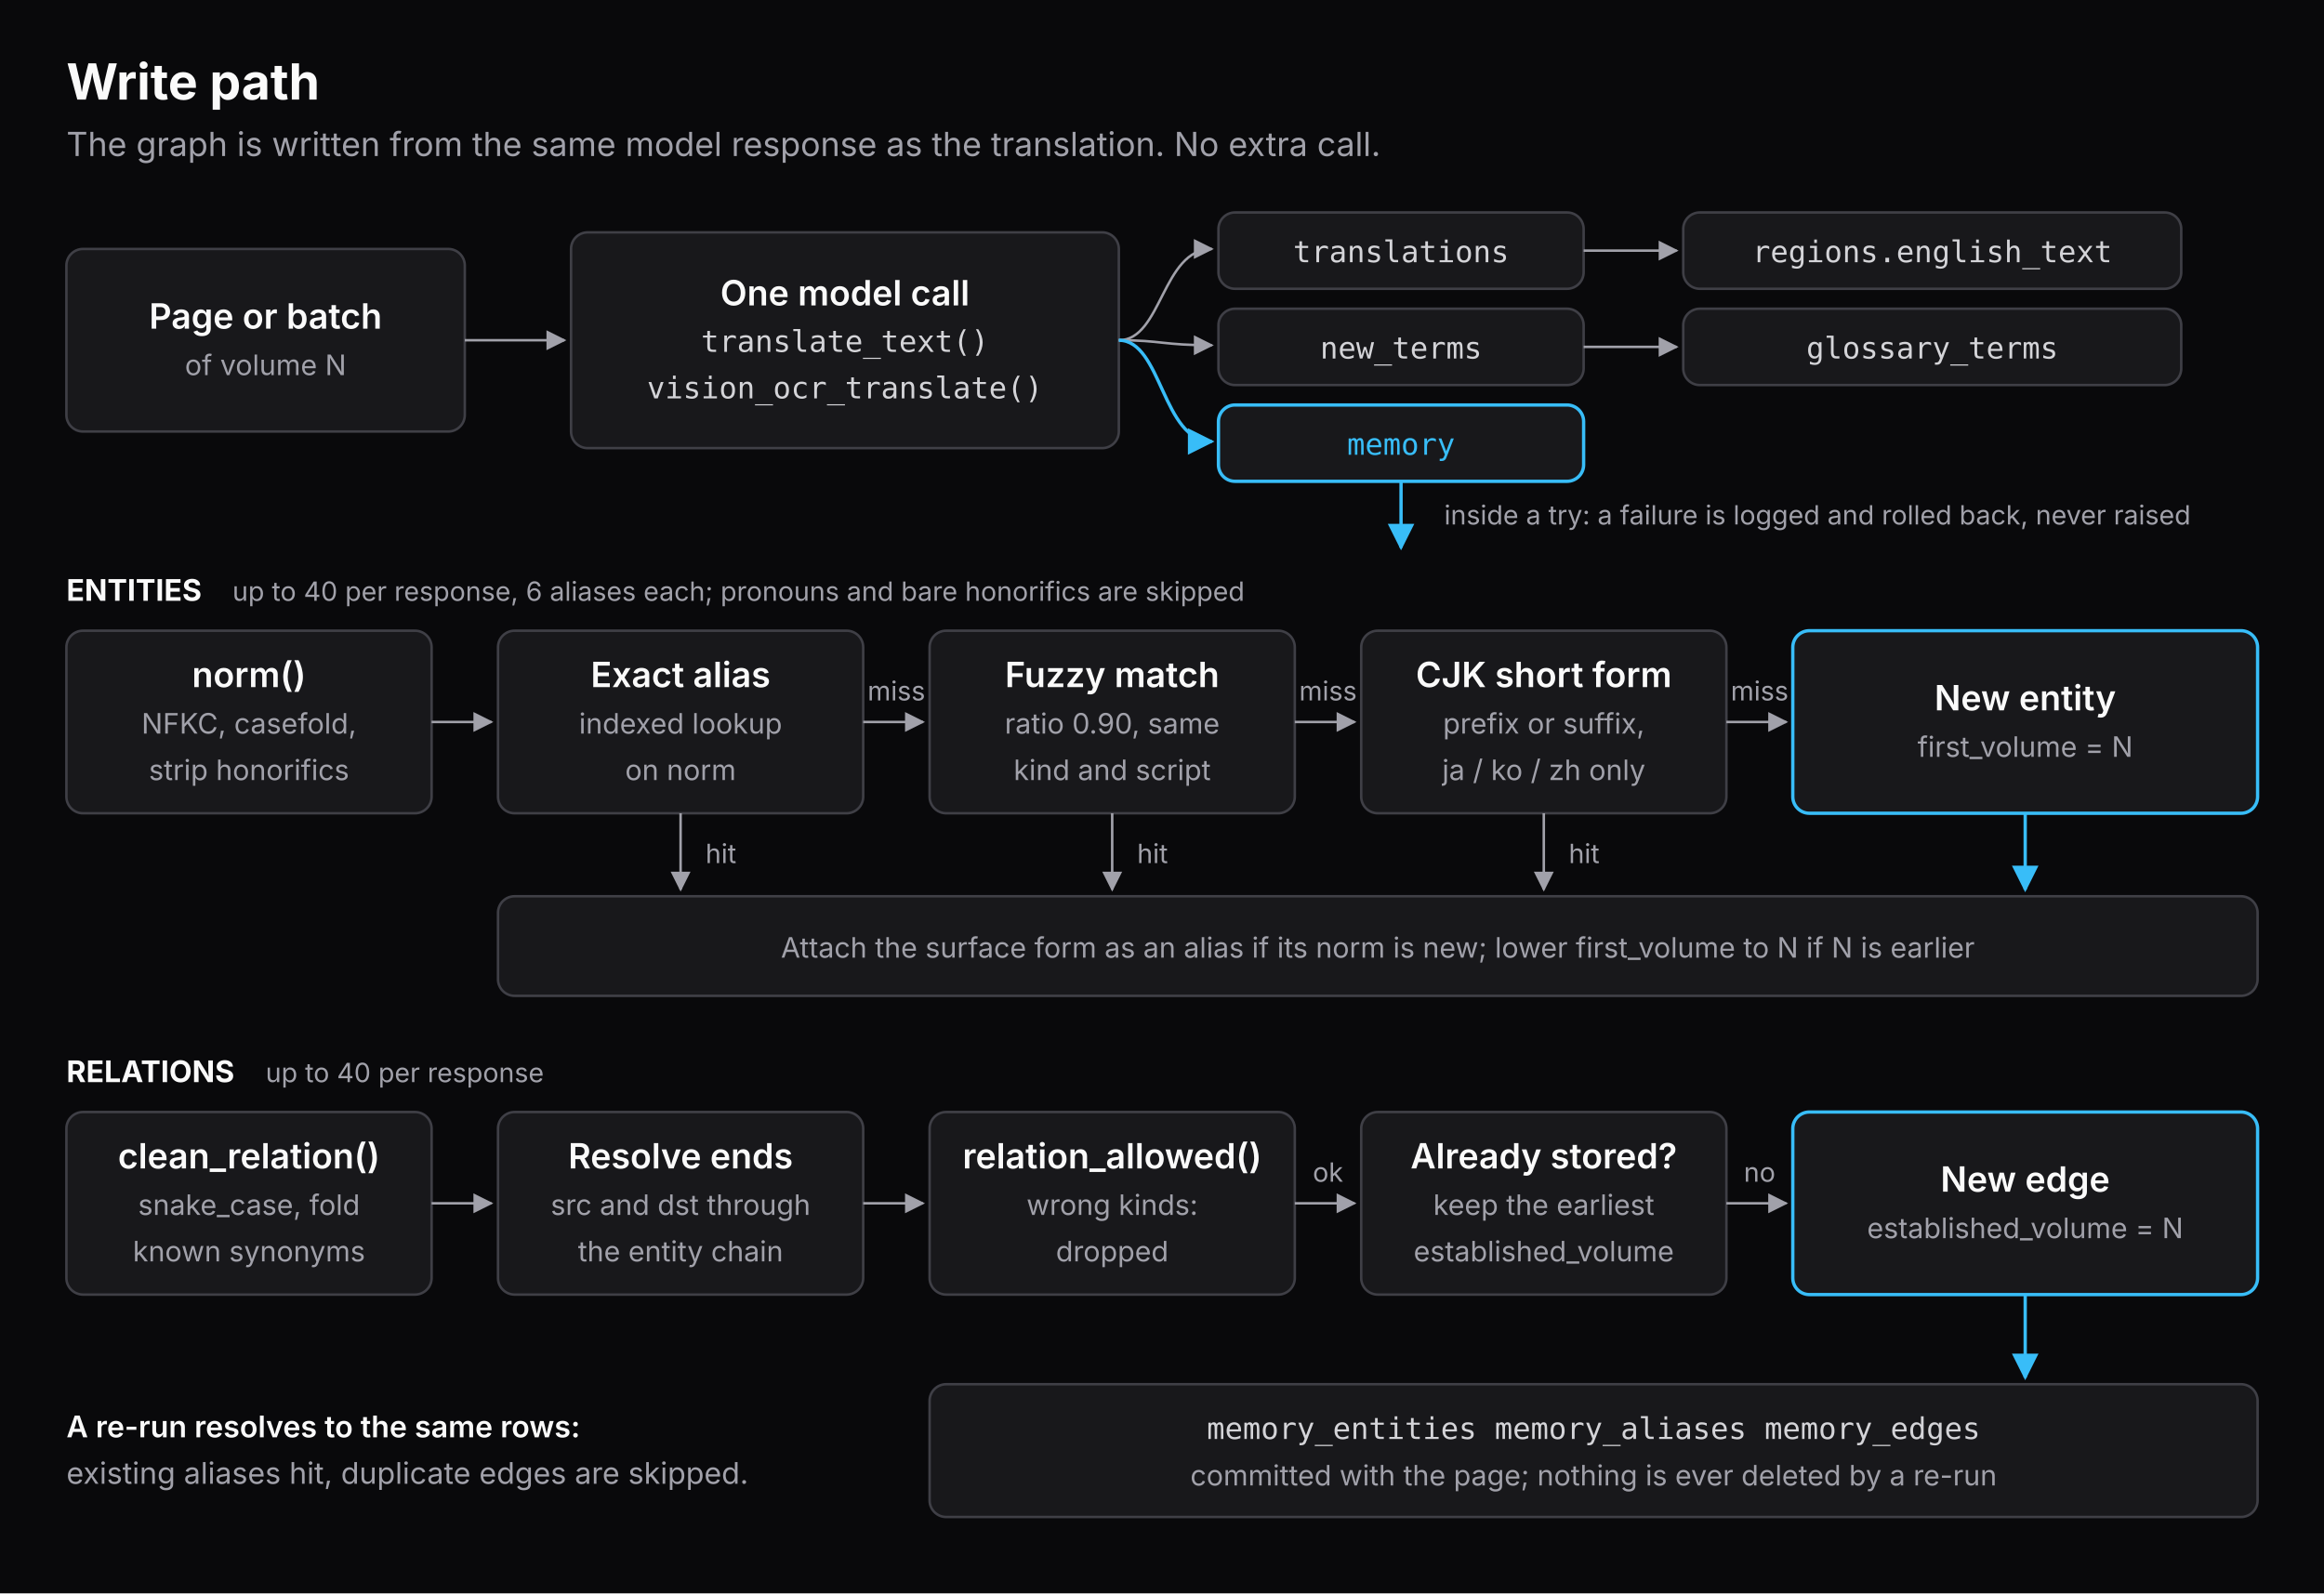
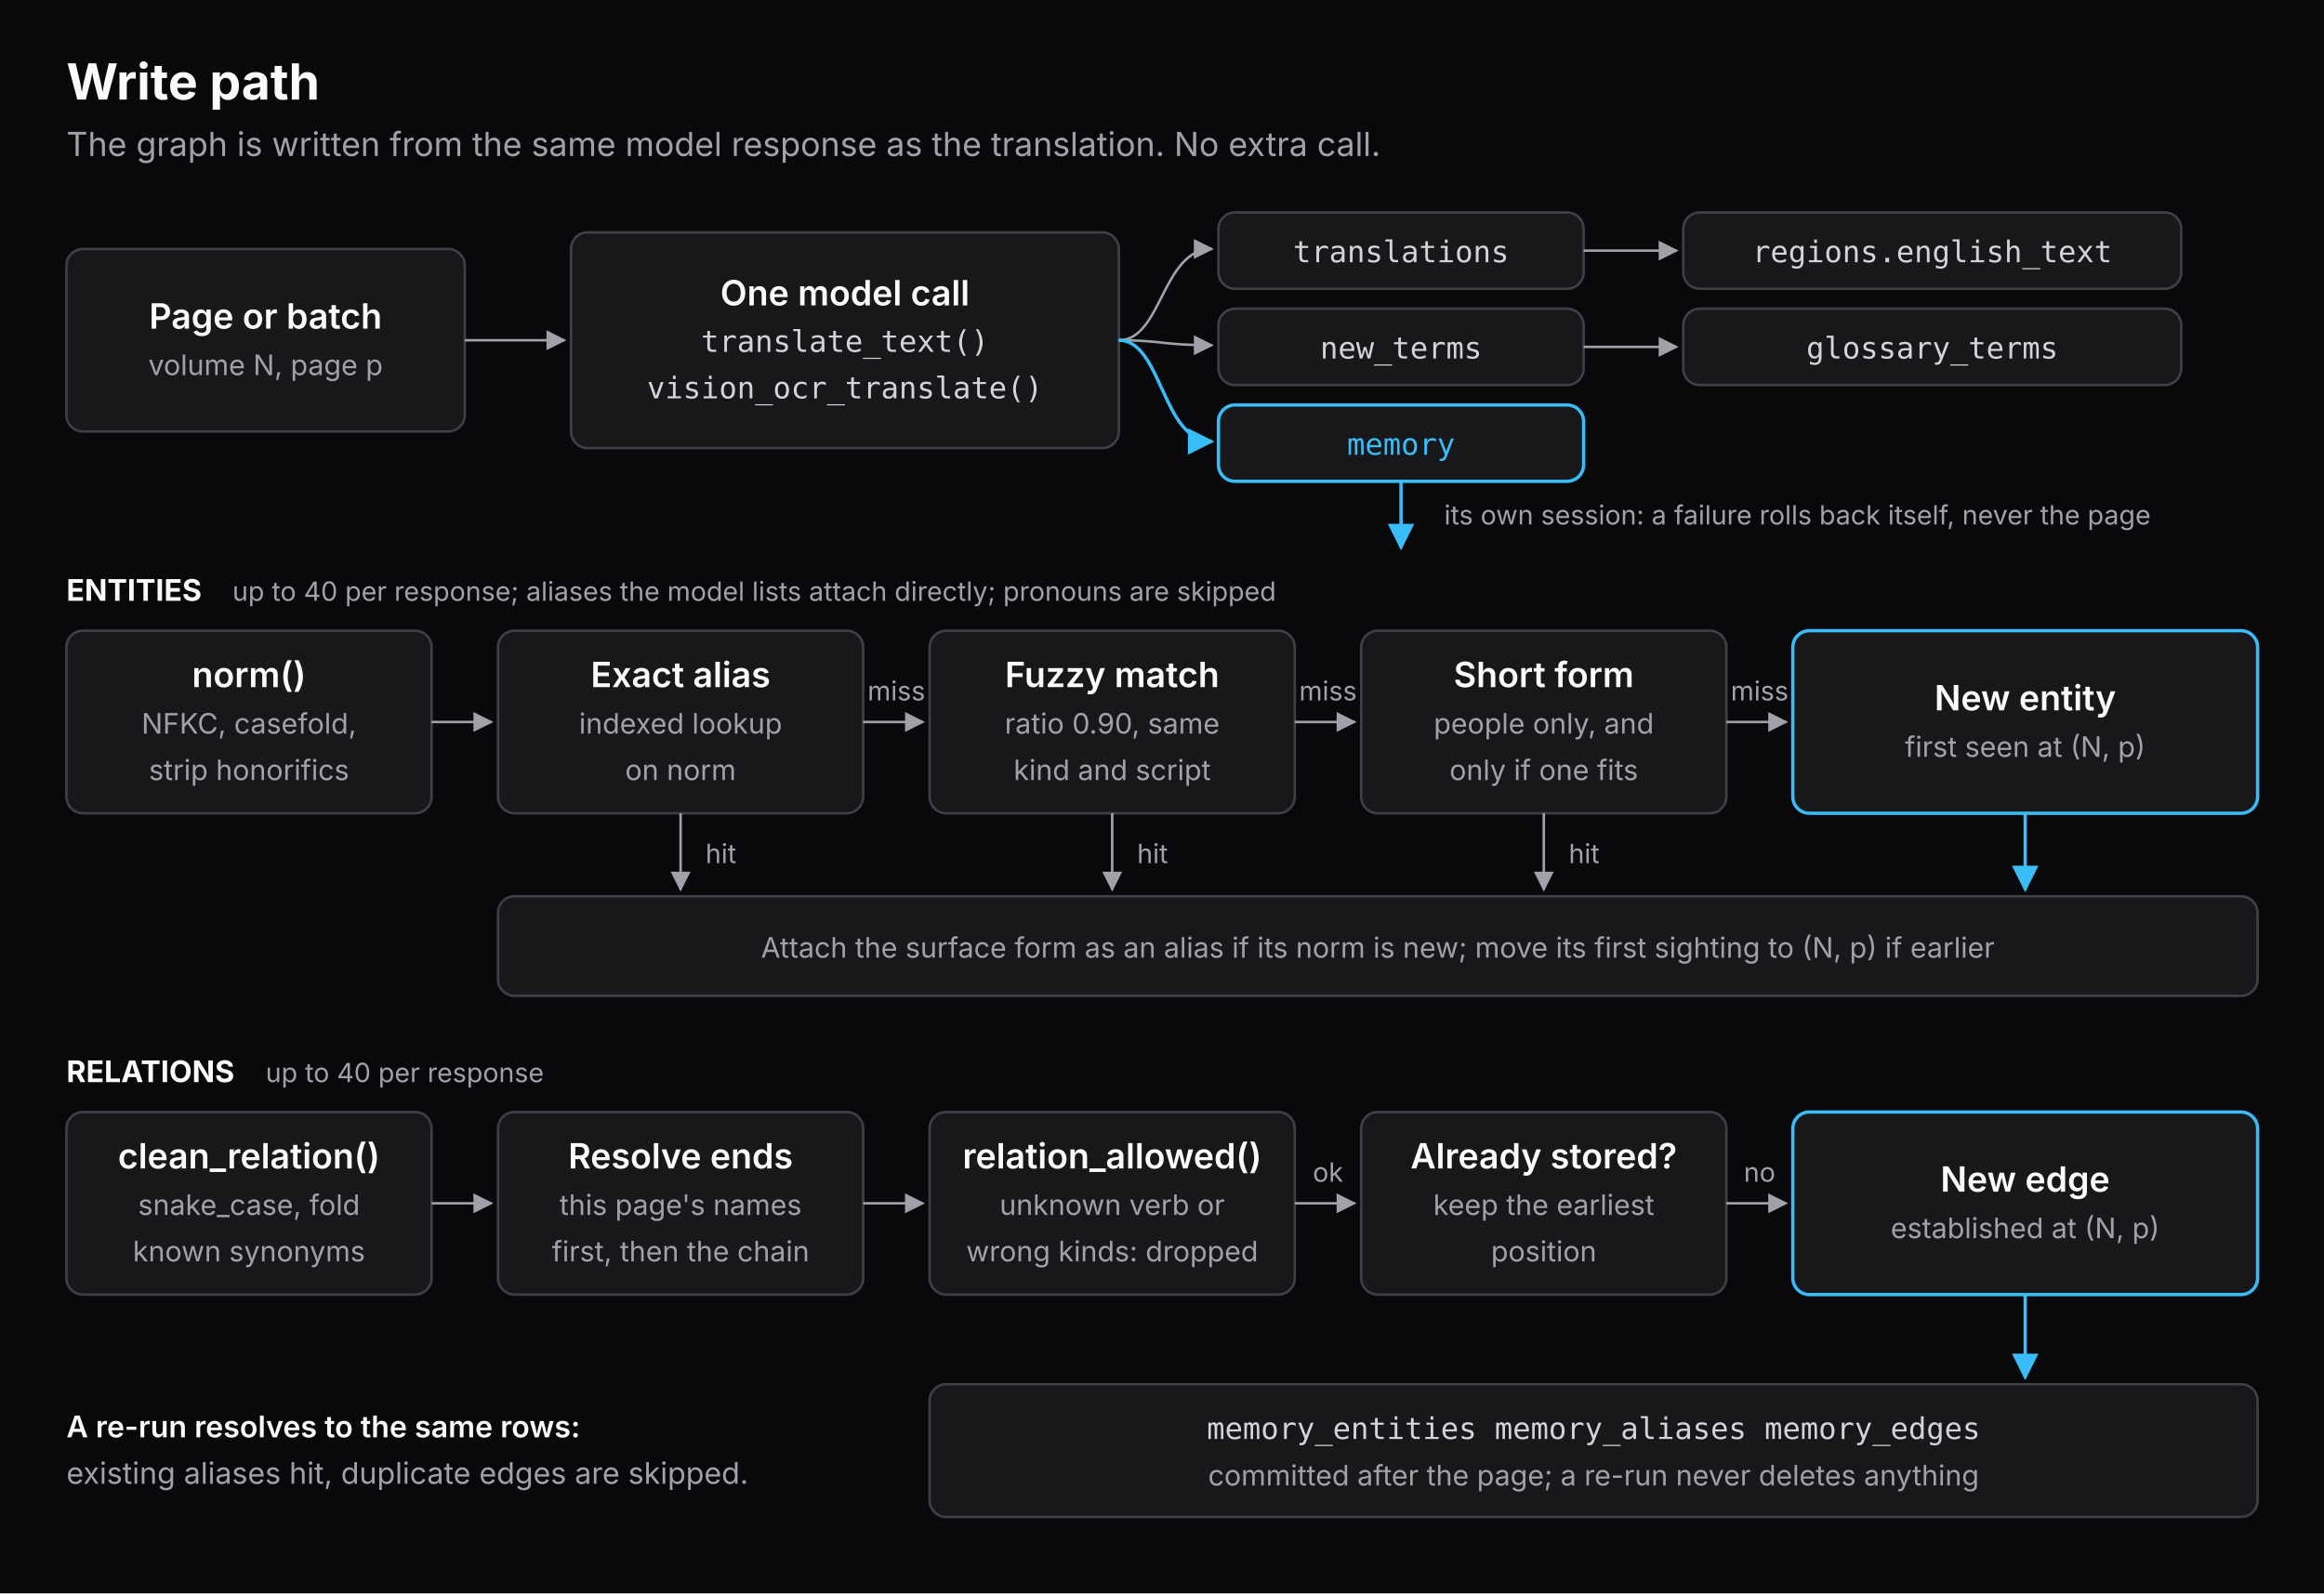
<svg xmlns="http://www.w3.org/2000/svg" width="1400" height="960" viewBox="0 0 1400 960" font-family="ui-sans-serif, system-ui, -apple-system, 'Segoe UI', 'Noto Sans JP', 'Yu Gothic', Meiryo, sans-serif">
  <defs>
    <marker id="arr" viewBox="0 0 10 10" refX="9" refY="5" markerWidth="8" markerHeight="8" orient="auto-start-reverse">
      <path d="M0,0 L10,5 L0,10 z" fill="#a1a1aa" />
    </marker>
    <marker id="arrA" viewBox="0 0 10 10" refX="9" refY="5" markerWidth="8" markerHeight="8" orient="auto-start-reverse">
      <path d="M0,0 L10,5 L0,10 z" fill="#38bdf8" />
    </marker>
  </defs>
  <rect width="1400" height="960" fill="#09090b" />
  <text x="40" y="60" fill="#fafafa" font-size="30" font-weight="700">Write path</text>
  <text x="40" y="94" fill="#a1a1aa" font-size="20">The graph is written from the same model response as the translation. No extra call.</text>
  <rect x="40" y="150" width="240" height="110" rx="10" fill="#18181b" stroke="#3f3f46" stroke-width="1.5" />
  <text x="160.0" y="198.0" text-anchor="middle" fill="#fafafa" font-size="21" font-weight="600">Page or batch</text>
-   <text x="160.0" y="226.0" text-anchor="middle" fill="#a1a1aa" font-size="17">of volume N</text>
+   <text x="160.0" y="226.0" text-anchor="middle" fill="#a1a1aa" font-size="17">volume N, page p</text>
  <path d="M280,205 H340" fill="none" stroke="#a1a1aa" stroke-width="1.5" marker-end="url(#arr)" />
  <rect x="344" y="140" width="330" height="130" rx="10" fill="#18181b" stroke="#3f3f46" stroke-width="1.5" />
  <text x="509.0" y="184.0" text-anchor="middle" fill="#fafafa" font-size="21" font-weight="600">One model call</text>
  <text x="509.0" y="212.0" text-anchor="middle" fill="#d4d4d8" font-size="18" font-family="Consolas, 'Cascadia Mono', ui-monospace, monospace">translate_text()</text>
  <text x="509.0" y="240.0" text-anchor="middle" fill="#d4d4d8" font-size="18" font-family="Consolas, 'Cascadia Mono', ui-monospace, monospace">vision_ocr_translate()</text>
  <path d="M674,205 C700,205 700,150 730,150" fill="none" stroke="#a1a1aa" stroke-width="1.5" marker-end="url(#arr)" />
  <rect x="734" y="128" width="220" height="46" rx="10" fill="#18181b" stroke="#3f3f46" stroke-width="1.5" />
  <text x="844.0" y="158.0" text-anchor="middle" fill="#d4d4d8" font-size="18" font-family="Consolas, 'Cascadia Mono', ui-monospace, monospace">translations</text>
  <path d="M954,151 H1010" fill="none" stroke="#a1a1aa" stroke-width="1.5" marker-end="url(#arr)" />
  <rect x="1014" y="128" width="300" height="46" rx="10" fill="#18181b" stroke="#3f3f46" stroke-width="1.5" />
  <text x="1164.0" y="158.0" text-anchor="middle" fill="#d4d4d8" font-size="18" font-family="Consolas, 'Cascadia Mono', ui-monospace, monospace">regions.english_text</text>
  <path d="M674,205 C700,205 700,208 730,208" fill="none" stroke="#a1a1aa" stroke-width="1.5" marker-end="url(#arr)" />
  <rect x="734" y="186" width="220" height="46" rx="10" fill="#18181b" stroke="#3f3f46" stroke-width="1.5" />
  <text x="844.0" y="216.0" text-anchor="middle" fill="#d4d4d8" font-size="18" font-family="Consolas, 'Cascadia Mono', ui-monospace, monospace">new_terms</text>
  <path d="M954,209 H1010" fill="none" stroke="#a1a1aa" stroke-width="1.5" marker-end="url(#arr)" />
  <rect x="1014" y="186" width="300" height="46" rx="10" fill="#18181b" stroke="#3f3f46" stroke-width="1.5" />
  <text x="1164.0" y="216.0" text-anchor="middle" fill="#d4d4d8" font-size="18" font-family="Consolas, 'Cascadia Mono', ui-monospace, monospace">glossary_terms</text>
  <path d="M674,205 C700,205 700,266 730,266" fill="none" stroke="#38bdf8" stroke-width="2" marker-end="url(#arrA)" />
  <rect x="734" y="244" width="220" height="46" rx="10" fill="#18181b" stroke="#38bdf8" stroke-width="2" />
  <text x="844.0" y="274.0" text-anchor="middle" fill="#38bdf8" font-size="18" font-family="Consolas, 'Cascadia Mono', ui-monospace, monospace">memory</text>
  <path d="M844,290 V330" fill="none" stroke="#38bdf8" stroke-width="2" marker-end="url(#arrA)" />
-   <text x="870" y="316" fill="#a1a1aa" font-size="16" font-weight="400" text-anchor="start">inside a try: a failure is logged and rolled back, never raised</text>
+   <text x="870" y="316" fill="#a1a1aa" font-size="16" font-weight="400" text-anchor="start">its own session: a failure rolls back itself, never the page</text>
  <text x="40" y="362" fill="#fafafa" font-size="18" font-weight="700" text-anchor="start">ENTITIES</text>
-   <text x="140" y="362" fill="#a1a1aa" font-size="16" font-weight="400" text-anchor="start">up to 40 per response, 6 aliases each; pronouns and bare honorifics are skipped</text>
+   <text x="140" y="362" fill="#a1a1aa" font-size="16" font-weight="400" text-anchor="start">up to 40 per response; aliases the model lists attach directly; pronouns are skipped</text>
  <rect x="40" y="380" width="220" height="110" rx="10" fill="#18181b" stroke="#3f3f46" stroke-width="1.5" />
  <text x="150.0" y="414.0" text-anchor="middle" fill="#fafafa" font-size="21" font-weight="600">norm()</text>
  <text x="150.0" y="442.0" text-anchor="middle" fill="#a1a1aa" font-size="17">NFKC, casefold,</text>
  <text x="150.0" y="470.0" text-anchor="middle" fill="#a1a1aa" font-size="17">strip honorifics</text>
  <path d="M260,435 H296" fill="none" stroke="#a1a1aa" stroke-width="1.5" marker-end="url(#arr)" />
  <rect x="300" y="380" width="220" height="110" rx="10" fill="#18181b" stroke="#3f3f46" stroke-width="1.5" />
  <text x="410.0" y="414.0" text-anchor="middle" fill="#fafafa" font-size="21" font-weight="600">Exact alias</text>
  <text x="410.0" y="442.0" text-anchor="middle" fill="#a1a1aa" font-size="17">indexed lookup</text>
  <text x="410.0" y="470.0" text-anchor="middle" fill="#a1a1aa" font-size="17">on norm</text>
  <path d="M520,435 H556" fill="none" stroke="#a1a1aa" stroke-width="1.5" marker-end="url(#arr)" />
  <text x="540" y="422" fill="#a1a1aa" font-size="16" text-anchor="middle">miss</text>
  <rect x="560" y="380" width="220" height="110" rx="10" fill="#18181b" stroke="#3f3f46" stroke-width="1.5" />
  <text x="670.0" y="414.0" text-anchor="middle" fill="#fafafa" font-size="21" font-weight="600">Fuzzy match</text>
  <text x="670.0" y="442.0" text-anchor="middle" fill="#a1a1aa" font-size="17">ratio 0.90, same</text>
  <text x="670.0" y="470.0" text-anchor="middle" fill="#a1a1aa" font-size="17">kind and script</text>
  <path d="M780,435 H816" fill="none" stroke="#a1a1aa" stroke-width="1.5" marker-end="url(#arr)" />
  <text x="800" y="422" fill="#a1a1aa" font-size="16" text-anchor="middle">miss</text>
  <rect x="820" y="380" width="220" height="110" rx="10" fill="#18181b" stroke="#3f3f46" stroke-width="1.5" />
-   <text x="930.0" y="414.0" text-anchor="middle" fill="#fafafa" font-size="21" font-weight="600">CJK short form</text>
-   <text x="930.0" y="442.0" text-anchor="middle" fill="#a1a1aa" font-size="17">prefix or suffix,</text>
-   <text x="930.0" y="470.0" text-anchor="middle" fill="#a1a1aa" font-size="17">ja / ko / zh only</text>
+   <text x="930.0" y="414.0" text-anchor="middle" fill="#fafafa" font-size="21" font-weight="600">Short form</text>
+   <text x="930.0" y="442.0" text-anchor="middle" fill="#a1a1aa" font-size="17">people only, and</text>
+   <text x="930.0" y="470.0" text-anchor="middle" fill="#a1a1aa" font-size="17">only if one fits</text>
  <path d="M1040,435 H1076" fill="none" stroke="#a1a1aa" stroke-width="1.5" marker-end="url(#arr)" />
  <text x="1060" y="422" fill="#a1a1aa" font-size="16" text-anchor="middle">miss</text>
  <rect x="1080" y="380" width="280" height="110" rx="10" fill="#18181b" stroke="#38bdf8" stroke-width="2" />
  <text x="1220.0" y="428.0" text-anchor="middle" fill="#fafafa" font-size="21" font-weight="600">New entity</text>
-   <text x="1220.0" y="456.0" text-anchor="middle" fill="#a1a1aa" font-size="17">first_volume = N</text>
+   <text x="1220.0" y="456.0" text-anchor="middle" fill="#a1a1aa" font-size="17">first seen at (N, p)</text>
  <path d="M410,490 V536" fill="none" stroke="#a1a1aa" stroke-width="1.5" marker-end="url(#arr)" />
  <text x="425" y="520" fill="#a1a1aa" font-size="16" text-anchor="start">hit</text>
  <path d="M670,490 V536" fill="none" stroke="#a1a1aa" stroke-width="1.5" marker-end="url(#arr)" />
  <text x="685" y="520" fill="#a1a1aa" font-size="16" text-anchor="start">hit</text>
  <path d="M930,490 V536" fill="none" stroke="#a1a1aa" stroke-width="1.5" marker-end="url(#arr)" />
  <text x="945" y="520" fill="#a1a1aa" font-size="16" text-anchor="start">hit</text>
  <path d="M1220,490 V536" fill="none" stroke="#38bdf8" stroke-width="2" marker-end="url(#arrA)" />
  <rect x="300" y="540" width="1060" height="60" rx="10" fill="#18181b" stroke="#3f3f46" stroke-width="1.5" />
-   <text x="830.0" y="577.0" text-anchor="middle" fill="#a1a1aa" font-size="17">Attach the surface form as an alias if its norm is new; lower first_volume to N if N is earlier</text>
+   <text x="830.0" y="577.0" text-anchor="middle" fill="#a1a1aa" font-size="17">Attach the surface form as an alias if its norm is new; move its first sighting to (N, p) if earlier</text>
  <text x="40" y="652" fill="#fafafa" font-size="18" font-weight="700" text-anchor="start">RELATIONS</text>
  <text x="160" y="652" fill="#a1a1aa" font-size="16" font-weight="400" text-anchor="start">up to 40 per response</text>
  <rect x="40" y="670" width="220" height="110" rx="10" fill="#18181b" stroke="#3f3f46" stroke-width="1.5" />
  <text x="150.0" y="704.0" text-anchor="middle" fill="#fafafa" font-size="21" font-weight="600">clean_relation()</text>
  <text x="150.0" y="732.0" text-anchor="middle" fill="#a1a1aa" font-size="17">snake_case, fold</text>
  <text x="150.0" y="760.0" text-anchor="middle" fill="#a1a1aa" font-size="17">known synonyms</text>
  <path d="M260,725 H296" fill="none" stroke="#a1a1aa" stroke-width="1.5" marker-end="url(#arr)" />
  <rect x="300" y="670" width="220" height="110" rx="10" fill="#18181b" stroke="#3f3f46" stroke-width="1.5" />
  <text x="410.0" y="704.0" text-anchor="middle" fill="#fafafa" font-size="21" font-weight="600">Resolve ends</text>
-   <text x="410.0" y="732.0" text-anchor="middle" fill="#a1a1aa" font-size="17">src and dst through</text>
-   <text x="410.0" y="760.0" text-anchor="middle" fill="#a1a1aa" font-size="17">the entity chain</text>
+   <text x="410.0" y="732.0" text-anchor="middle" fill="#a1a1aa" font-size="17">this page's names</text>
+   <text x="410.0" y="760.0" text-anchor="middle" fill="#a1a1aa" font-size="17">first, then the chain</text>
  <path d="M520,725 H556" fill="none" stroke="#a1a1aa" stroke-width="1.5" marker-end="url(#arr)" />
  <rect x="560" y="670" width="220" height="110" rx="10" fill="#18181b" stroke="#3f3f46" stroke-width="1.5" />
  <text x="670.0" y="704.0" text-anchor="middle" fill="#fafafa" font-size="21" font-weight="600">relation_allowed()</text>
-   <text x="670.0" y="732.0" text-anchor="middle" fill="#a1a1aa" font-size="17">wrong kinds:</text>
-   <text x="670.0" y="760.0" text-anchor="middle" fill="#a1a1aa" font-size="17">dropped</text>
+   <text x="670.0" y="732.0" text-anchor="middle" fill="#a1a1aa" font-size="17">unknown verb or</text>
+   <text x="670.0" y="760.0" text-anchor="middle" fill="#a1a1aa" font-size="17">wrong kinds: dropped</text>
  <path d="M780,725 H816" fill="none" stroke="#a1a1aa" stroke-width="1.5" marker-end="url(#arr)" />
  <text x="800" y="712" fill="#a1a1aa" font-size="16" text-anchor="middle">ok</text>
  <rect x="820" y="670" width="220" height="110" rx="10" fill="#18181b" stroke="#3f3f46" stroke-width="1.5" />
  <text x="930.0" y="704.0" text-anchor="middle" fill="#fafafa" font-size="21" font-weight="600">Already stored?</text>
  <text x="930.0" y="732.0" text-anchor="middle" fill="#a1a1aa" font-size="17">keep the earliest</text>
-   <text x="930.0" y="760.0" text-anchor="middle" fill="#a1a1aa" font-size="17">established_volume</text>
+   <text x="930.0" y="760.0" text-anchor="middle" fill="#a1a1aa" font-size="17">position</text>
  <path d="M1040,725 H1076" fill="none" stroke="#a1a1aa" stroke-width="1.5" marker-end="url(#arr)" />
  <text x="1060" y="712" fill="#a1a1aa" font-size="16" text-anchor="middle">no</text>
  <rect x="1080" y="670" width="280" height="110" rx="10" fill="#18181b" stroke="#38bdf8" stroke-width="2" />
  <text x="1220.0" y="718.0" text-anchor="middle" fill="#fafafa" font-size="21" font-weight="600">New edge</text>
-   <text x="1220.0" y="746.0" text-anchor="middle" fill="#a1a1aa" font-size="17">established_volume = N</text>
+   <text x="1220.0" y="746.0" text-anchor="middle" fill="#a1a1aa" font-size="17">established at (N, p)</text>
  <path d="M1220,780 V830" fill="none" stroke="#38bdf8" stroke-width="2" marker-end="url(#arrA)" />
  <rect x="560" y="834" width="800" height="80" rx="10" fill="#18181b" stroke="#3f3f46" stroke-width="1.5" />
  <text x="960.0" y="867.0" text-anchor="middle" fill="#d4d4d8" font-size="18" font-family="Consolas, 'Cascadia Mono', ui-monospace, monospace">memory_entities   memory_aliases   memory_edges</text>
-   <text x="960.0" y="895.0" text-anchor="middle" fill="#a1a1aa" font-size="17">committed with the page; nothing is ever deleted by a re-run</text>
+   <text x="960.0" y="895.0" text-anchor="middle" fill="#a1a1aa" font-size="17">committed after the page; a re-run never deletes anything</text>
  <text x="40" y="866" fill="#fafafa" font-size="18" font-weight="600" text-anchor="start">A re-run resolves to the same rows:</text>
  <text x="40" y="894" fill="#a1a1aa" font-size="18" font-weight="400" text-anchor="start">existing aliases hit, duplicate edges are skipped.</text>
</svg>
